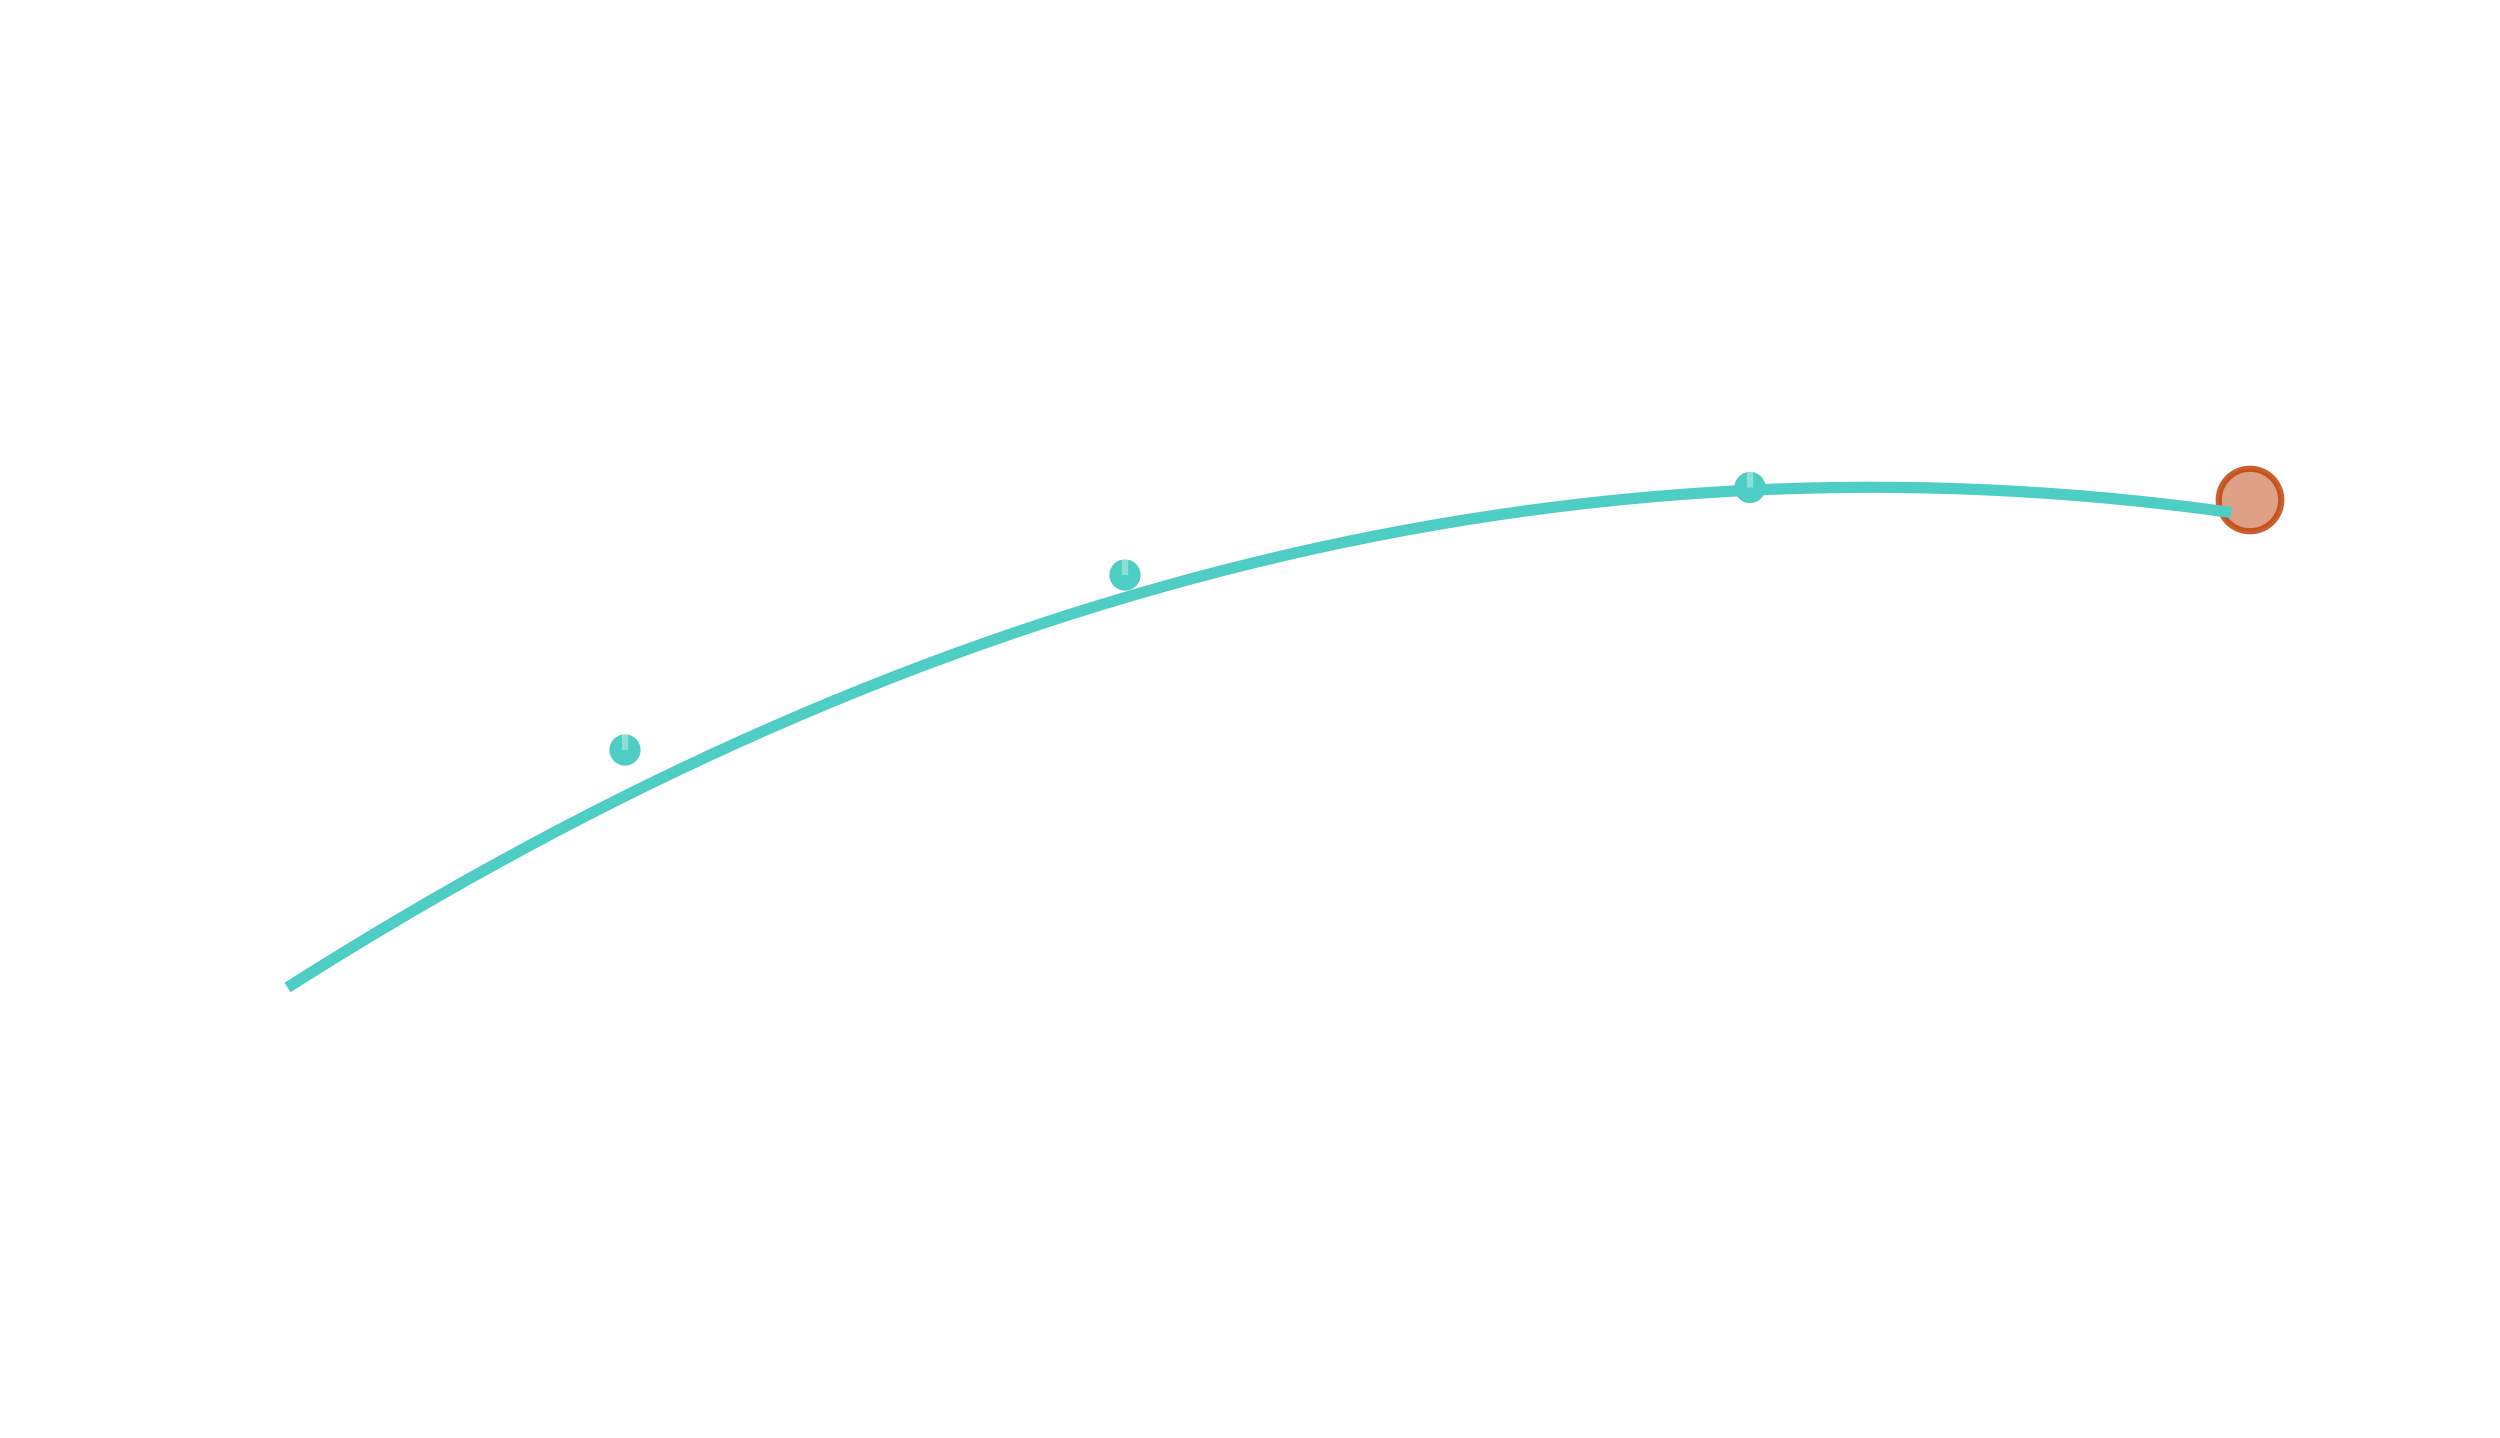
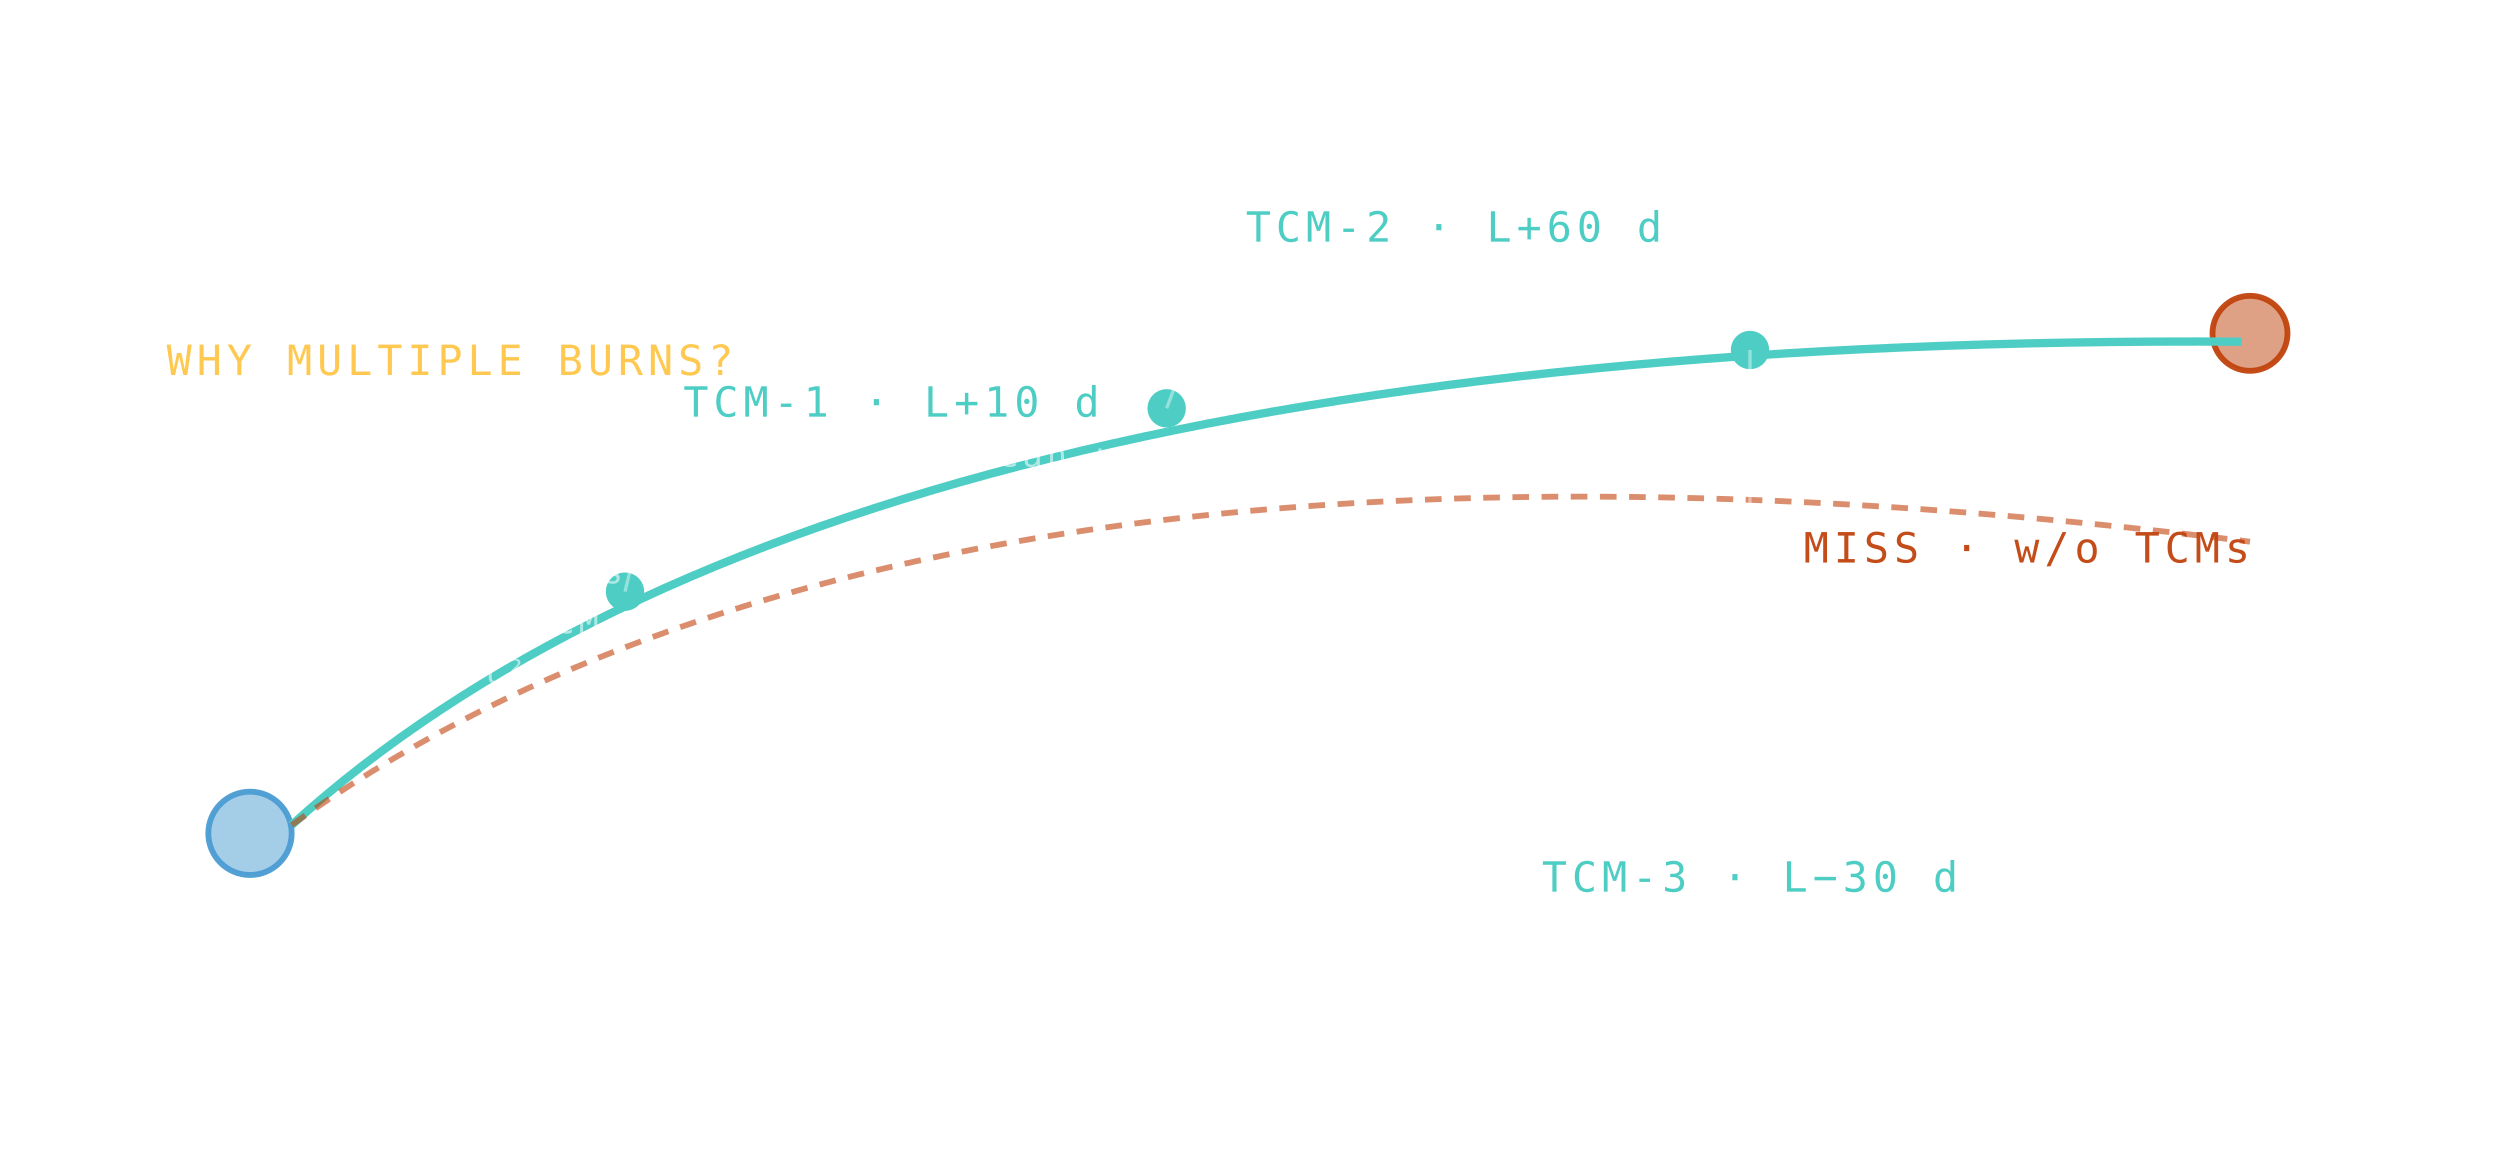
- <svg xmlns="http://www.w3.org/2000/svg" viewBox="0 0 400 230" role="img" aria-label="A cruise trajectory between Earth and Mars with three small TCM tick marks along the way.">
+ <svg xmlns="http://www.w3.org/2000/svg" viewBox="0 0 600 280" role="img" aria-label="A cruise trajectory between Earth and Mars with three TCM trajectory-correction burns trimming the path before navigation errors grow into miss distance.">
  <style>
-     .stroke { stroke: rgba(255,255,255,0.85); stroke-width: 1.5; fill: none; }
-     .dashed { stroke: rgba(255,255,255,0.35); stroke-width: 1; stroke-dasharray: 4 3; fill: none; }
-     .accent { stroke: #4ecdc4; stroke-width: 1.8; fill: none; }
-     .body { fill: rgba(255,255,255,0.7); }
-     .mars { fill: rgba(193,68,14,0.5); stroke: rgba(193,68,14,0.85); stroke-width: 1; }
-     .tcm { fill: #4ecdc4; }
-     .lbl { font-family: 'Space Mono', monospace; font-size: 9px; fill: rgba(255,255,255,0.8); }
-     .tick { font-family: 'Space Mono', monospace; font-size: 8px; fill: rgba(255,255,255,0.55); }
+     .stroke { stroke: rgba(255,255,255,0.85); stroke-width: 1.4; fill: none; }
+     .dashed { stroke: rgba(255,255,255,0.3); stroke-width: 1; stroke-dasharray: 4 3; fill: none; }
+     .accent { stroke: #4ecdc4; stroke-width: 2; fill: none; }
+     .miss { stroke: rgba(193,68,14,0.6); stroke-width: 1.4; stroke-dasharray: 4 3; fill: none; }
+     .earth { fill: rgba(75,156,211,0.5); stroke: rgba(75,156,211,0.95); stroke-width: 1.4; }
+     .mars { fill: rgba(193,68,14,0.5); stroke: rgba(193,68,14,0.95); stroke-width: 1.4; }
+     .tcm-dot { fill: #4ecdc4; stroke: #4ecdc4; stroke-width: 1.2; }
+     .label { fill: rgba(255,255,255,0.85); font-family: 'Space Mono', monospace; font-size: 10px; letter-spacing: 1.2px; }
+     .label-accent { fill: #4ecdc4; font-family: 'Space Mono', monospace; font-size: 10px; letter-spacing: 1.2px; }
+     .label-gold { fill: #ffc850; font-family: 'Space Mono', monospace; font-size: 10px; letter-spacing: 1.2px; }
+     .label-red { fill: rgba(193,68,14,0.95); font-family: 'Space Mono', monospace; font-size: 10px; letter-spacing: 1.2px; }
+     .sublabel { fill: rgba(255,255,255,0.55); font-family: 'Space Mono', monospace; font-size: 8px; letter-spacing: 1px; }
+     .lead { stroke: rgba(255,255,255,0.4); stroke-width: 0.8; fill: none; }
+     .dim-star { fill: rgba(255,255,255,0.2); }
  </style>
-   <text class="lbl" x="20" y="22">Trajectory Correction Maneuvers</text>
-   <circle class="body" cx="40" cy="160" r="6" />
-   <text class="tick" x="32" y="180">Earth</text>
-   <circle class="mars" cx="360" cy="80" r="5" />
-   <text class="tick" x="346" y="100">Mars</text>
-   <path class="accent" d="M 46 158 Q 200 60 357 82" />
-   <text class="tick" x="100" y="135" fill="#4ecdc4">8-month cruise</text>
-   <circle class="tcm" cx="100" cy="120" r="2.5" />
-   <line class="dashed" x1="100" y1="120" x2="100" y2="100" />
-   <text class="tick" x="92" y="96">TCM-1</text>
-   <circle class="tcm" cx="180" cy="92" r="2.5" />
-   <line class="dashed" x1="180" y1="92" x2="180" y2="72" />
-   <text class="tick" x="172" y="68">TCM-2</text>
-   <circle class="tcm" cx="280" cy="78" r="2.5" />
-   <line class="dashed" x1="280" y1="78" x2="280" y2="58" />
-   <text class="tick" x="272" y="54">TCM-3</text>
-   <text class="lbl" x="30" y="210">tiny burns trim the trajectory before errors grow into miss-distance</text>
+   <circle class="dim-star" cx="50" cy="40" r="0.6" />
+   <circle class="dim-star" cx="540" cy="50" r="0.5" />
+   <circle class="dim-star" cx="200" cy="230" r="0.5" />
+   <text class="label" x="40" y="28">TCMs — TRAJECTORY CORRECTION MANEUVERS · TINY BURNS, BIG SAVINGS</text>
+   <circle class="earth" cx="60" cy="200" r="10" />
+   <text class="label" x="60" y="222" text-anchor="middle">EARTH</text>
+   <circle class="mars" cx="540" cy="80" r="9" />
+   <text class="label" x="540" y="62" text-anchor="middle">MARS</text>
+   <path class="accent" d="M 70 198 Q 200 80 538 82" />
+   <path class="miss" d="M 70 198 Q 220 90 540 130" />
+   <text class="label-red" x="540" y="135" text-anchor="end">MISS · w/o TCMs</text>
+   <text class="sublabel" x="540" y="147" text-anchor="end">errors grow ~ √t · ends up 1000s of km off</text>
+   <circle class="tcm-dot" cx="150" cy="142" r="4" />
+   <line class="lead" x1="150" y1="142" x2="160" y2="100" />
+   <text class="label-accent" x="164" y="100">TCM-1 · L+10 d</text>
+   <text class="sublabel" x="164" y="112">~0.5 m/s · clean up TMI errors</text>
+   <circle class="tcm-dot" cx="280" cy="98" r="4" />
+   <line class="lead" x1="280" y1="98" x2="295" y2="58" />
+   <text class="label-accent" x="299" y="58">TCM-2 · L+60 d</text>
+   <text class="sublabel" x="299" y="70">~0.1 m/s · post-Sun calibration</text>
+   <circle class="tcm-dot" cx="420" cy="84" r="4" />
+   <line class="lead" x1="420" y1="84" x2="420" y2="200" />
+   <text class="label-accent" x="420" y="214" text-anchor="middle">TCM-3 · L−30 d</text>
+   <text class="sublabel" x="420" y="226" text-anchor="middle">final aim · approach geometry</text>
+   <g transform="translate(40,90)">
+     <text class="label-gold" x="0" y="0">WHY MULTIPLE BURNS?</text>
+     <text class="sublabel" x="0" y="14">errors grow with time;</text>
+     <text class="sublabel" x="0" y="26">DSN ranging measures</text>
+     <text class="sublabel" x="0" y="38">them; small corrections</text>
+     <text class="sublabel" x="0" y="50">are cheap, lateness</text>
+     <text class="sublabel" x="0" y="62">means a bigger TCM</text>
+     <text class="sublabel" x="0" y="74">(scales with t²)</text>
+   </g>
+   <text class="sublabel" x="540" y="270" text-anchor="end">total TCM budget ≈ 100 m/s for an Earth-Mars cruise · tracks via DSN range + Doppler + Δ-DOR</text>
</svg>
